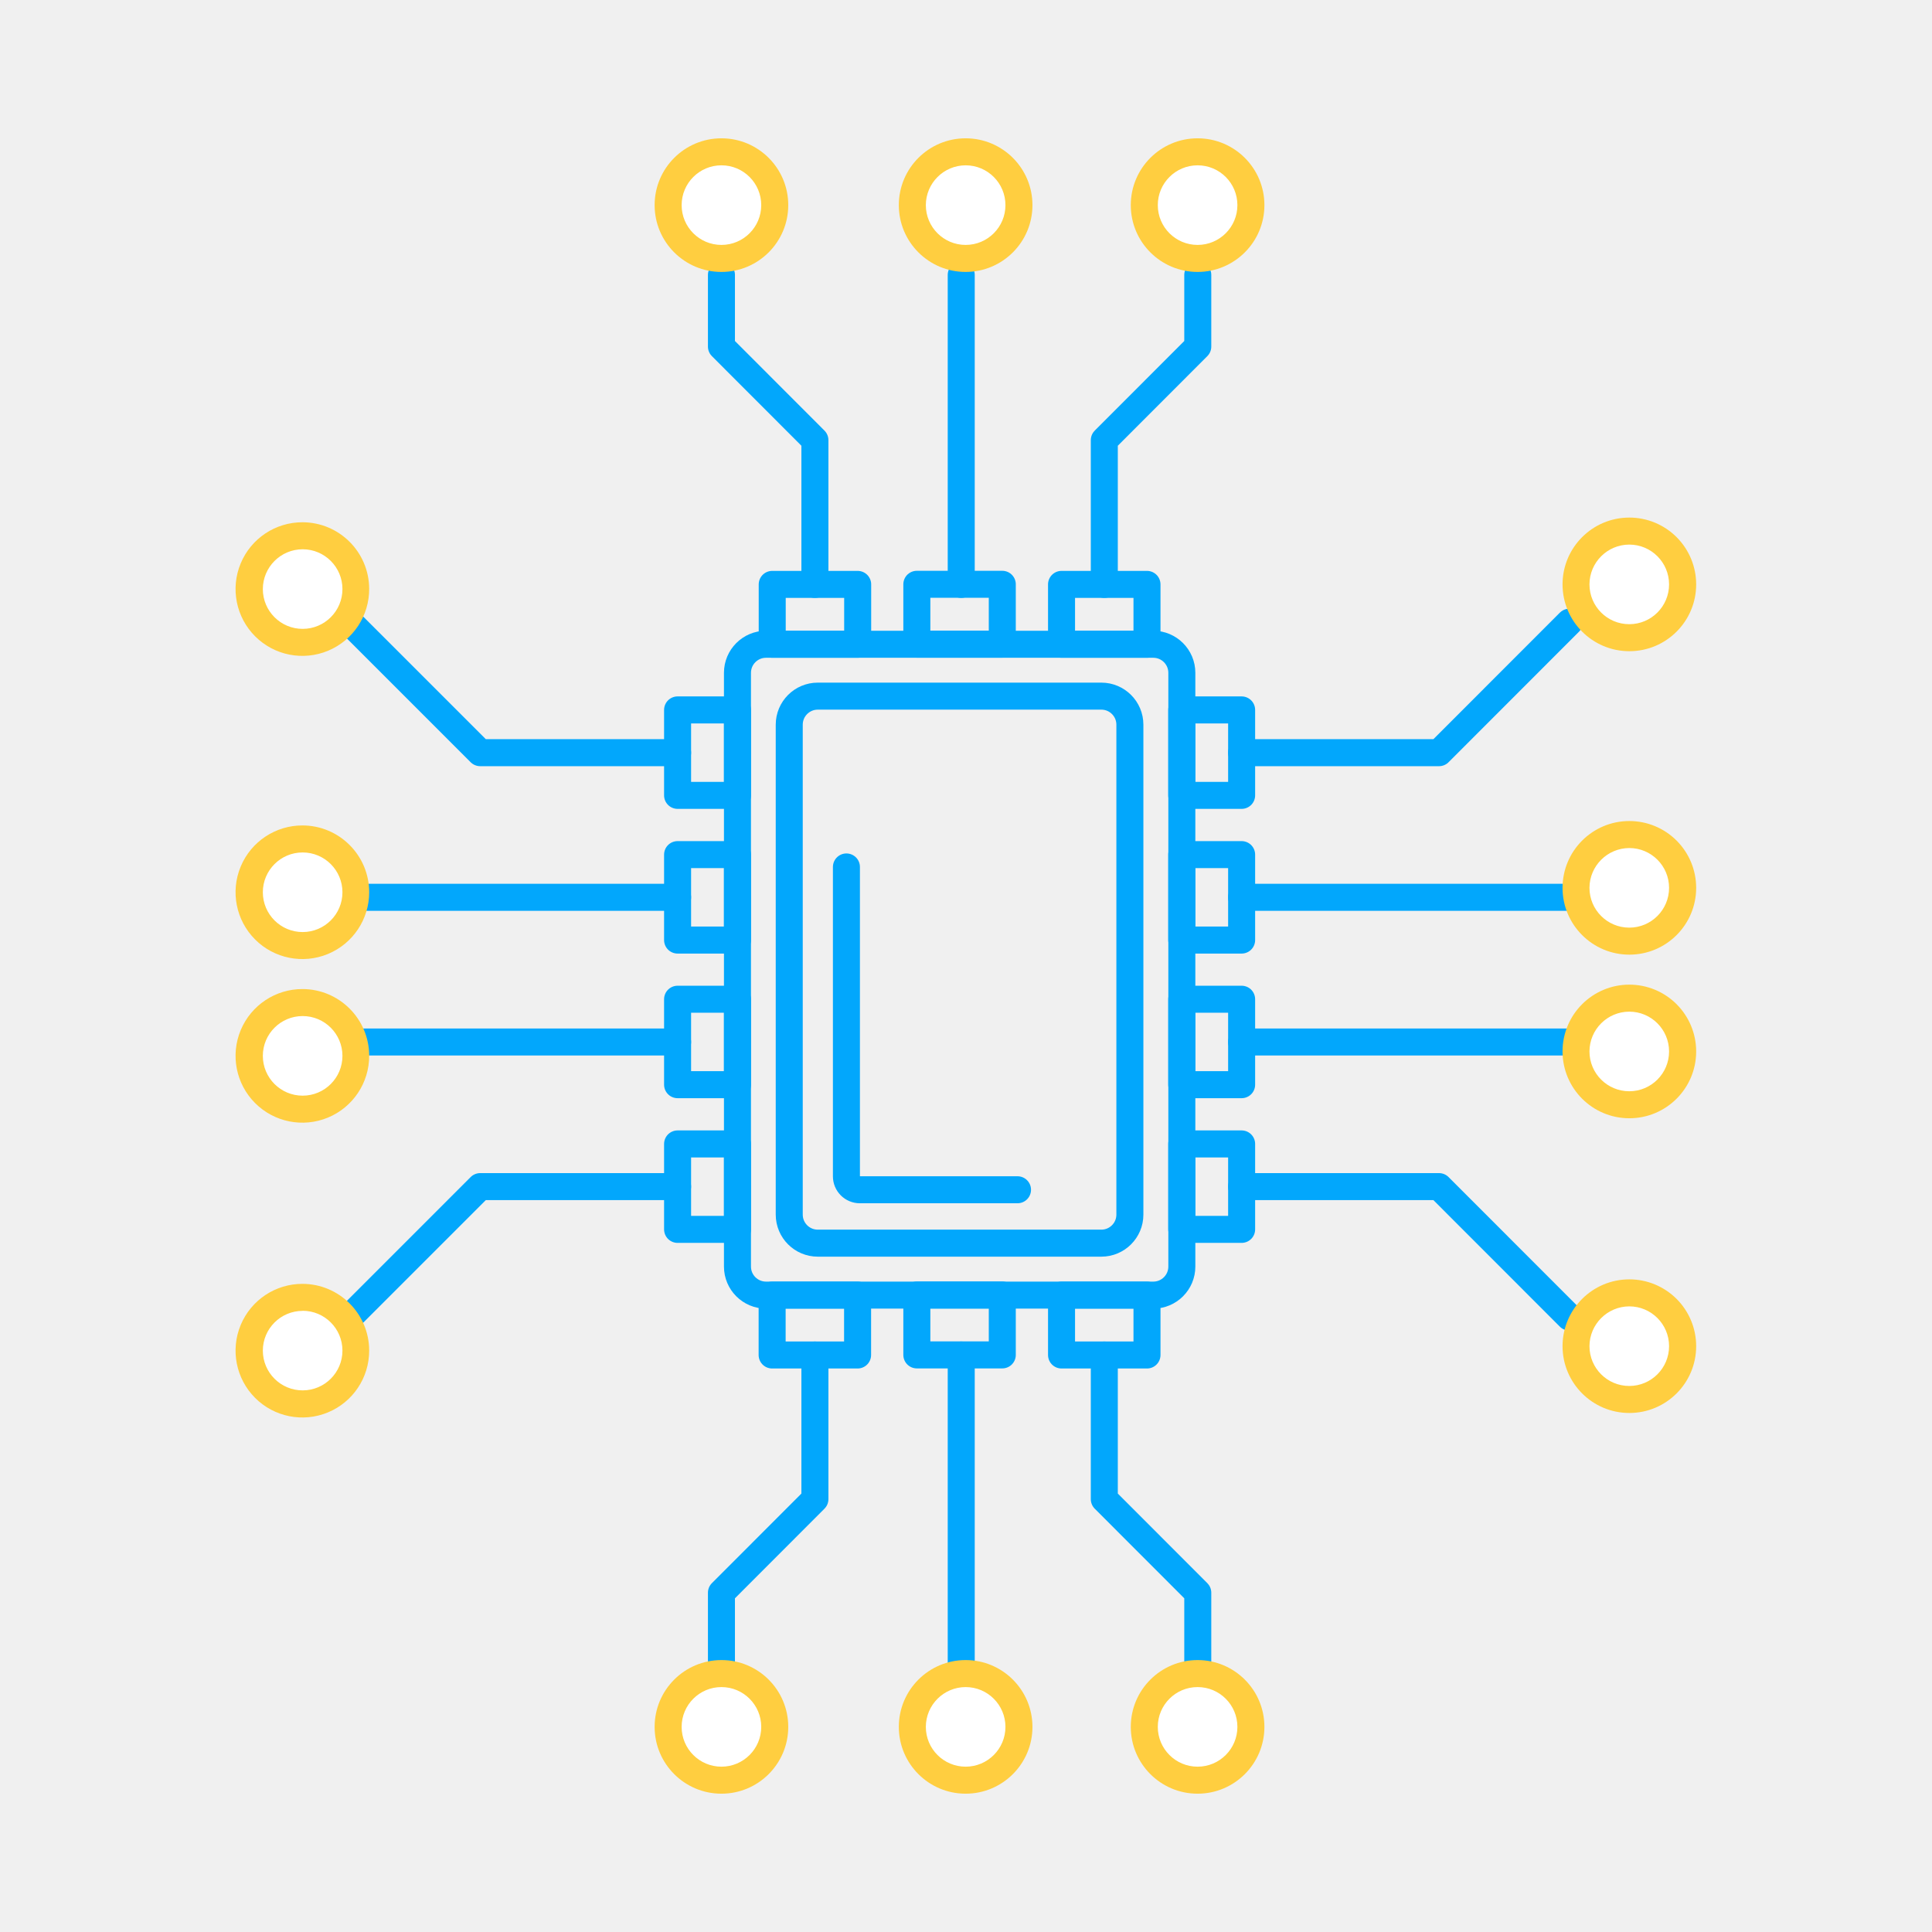
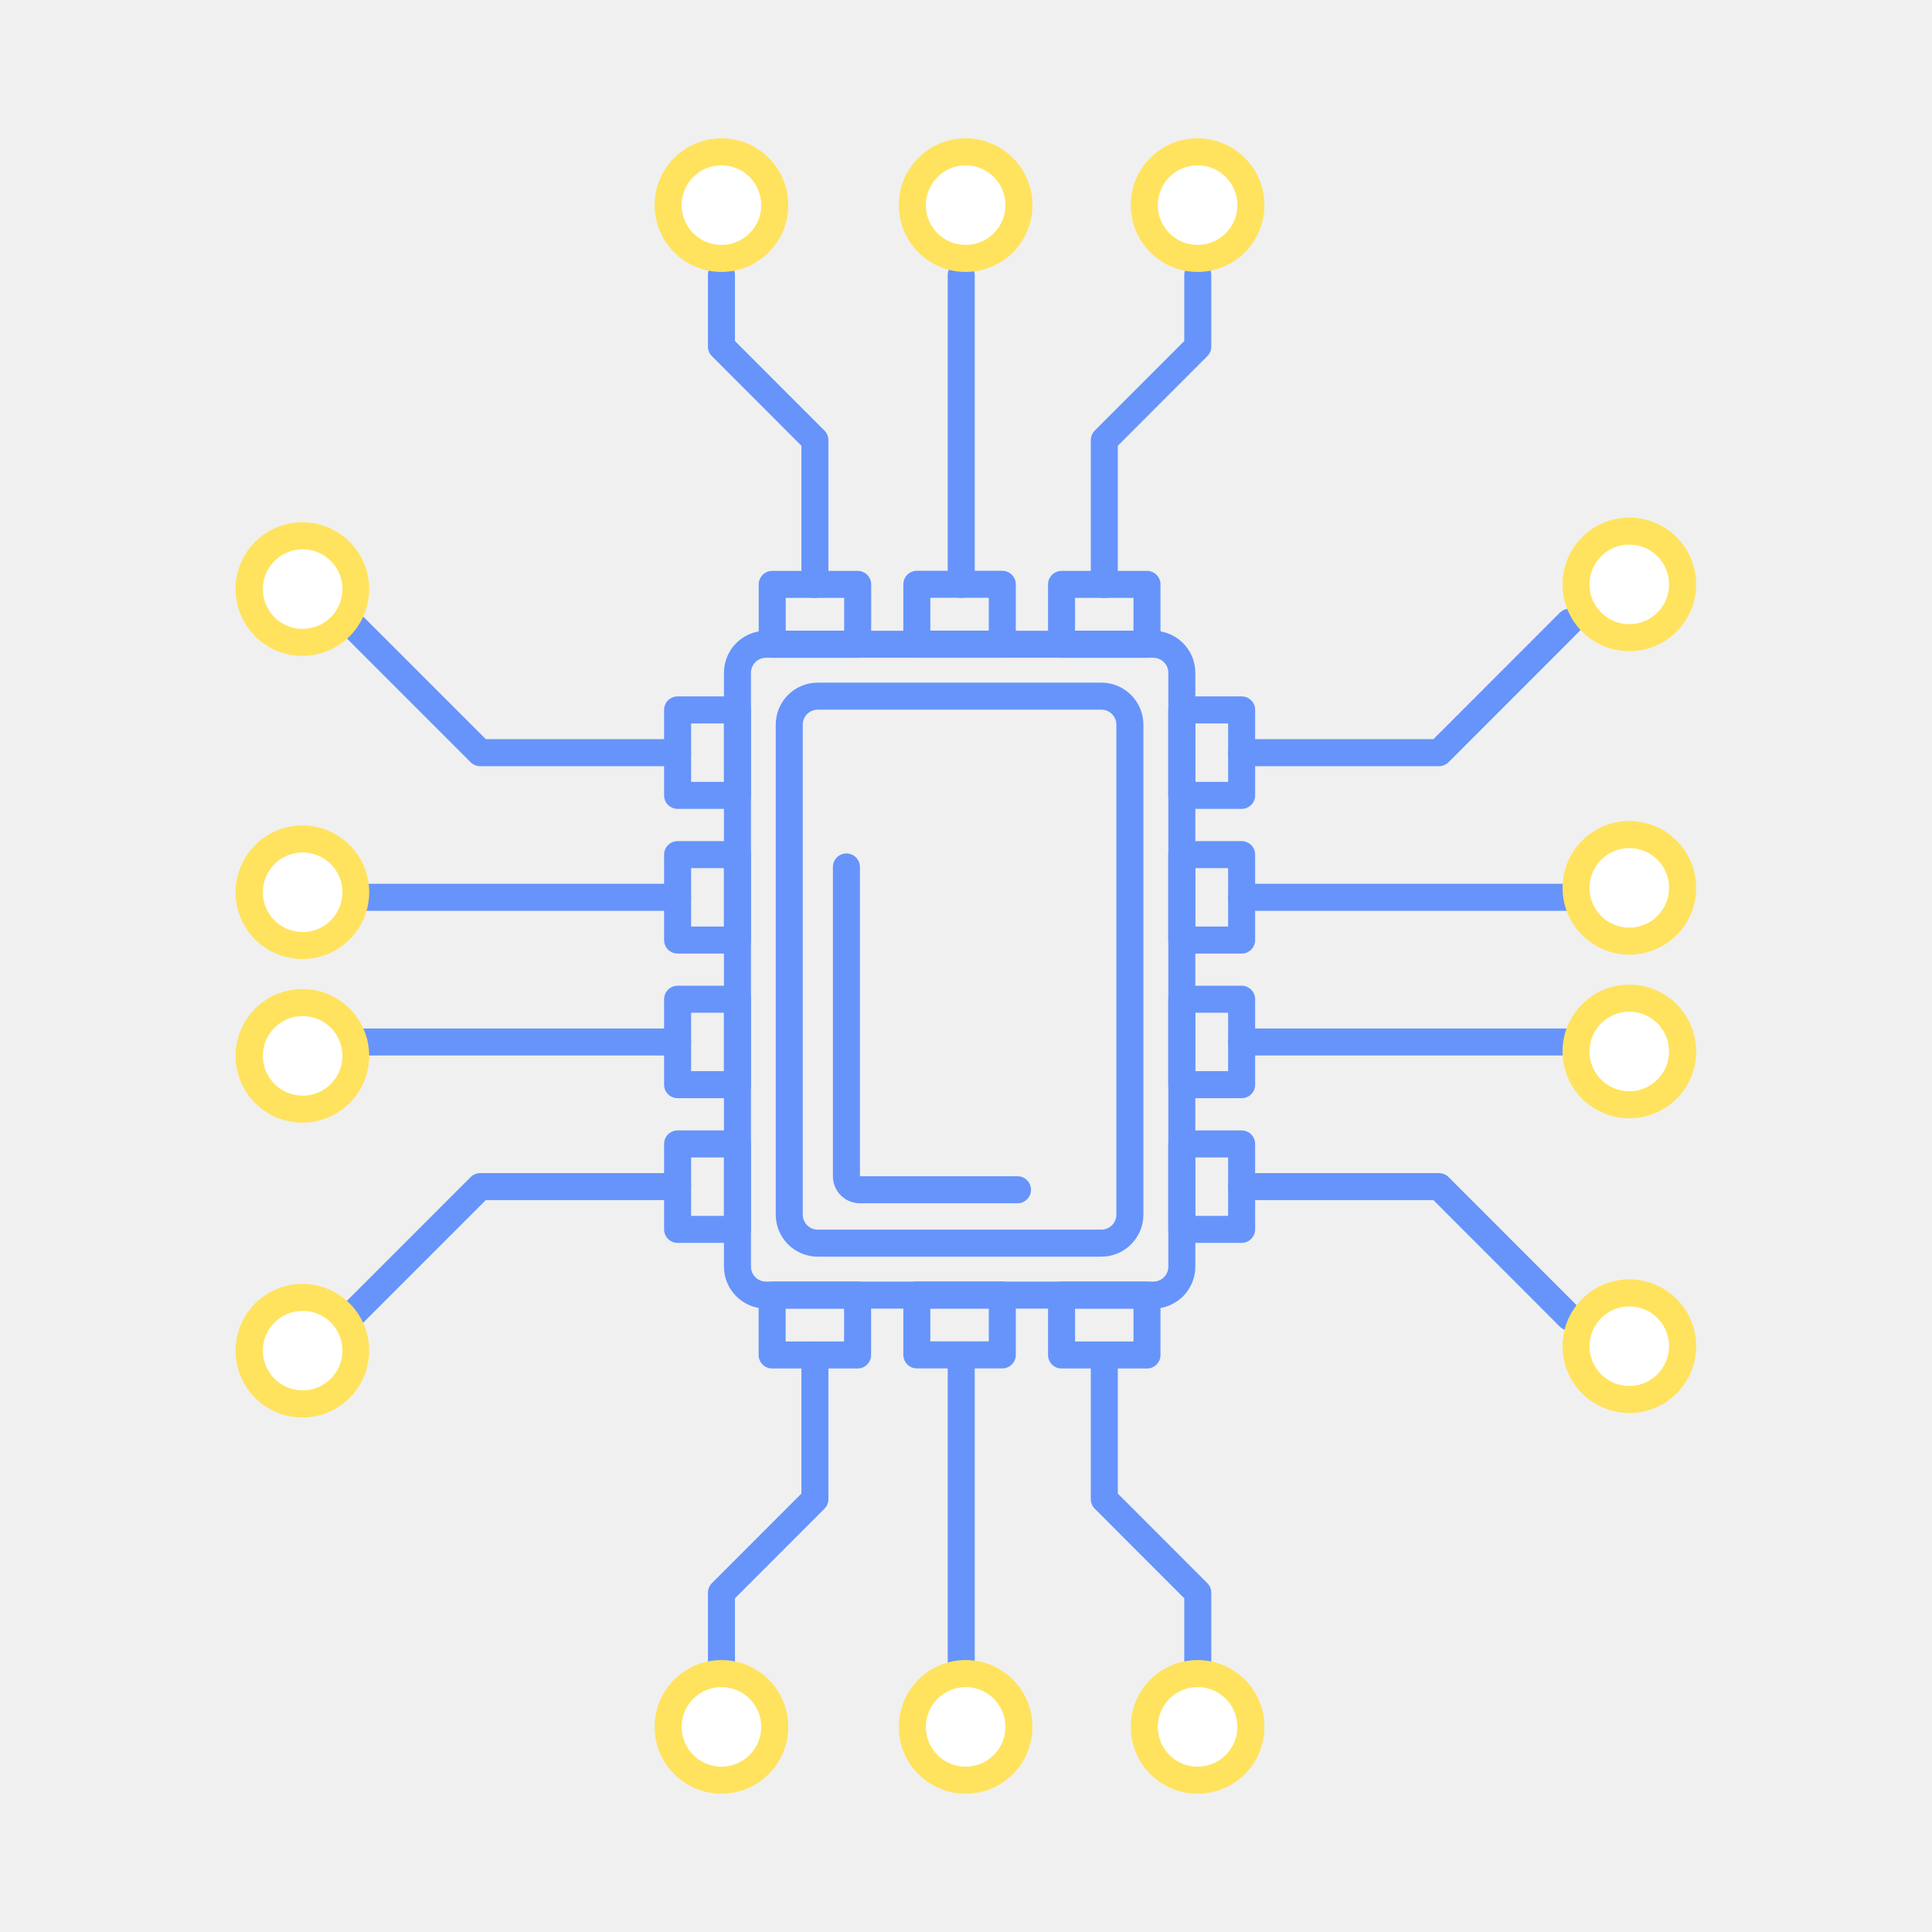
<svg xmlns="http://www.w3.org/2000/svg" viewBox="0 0 214.56 214.56">
  <defs>
-     <style>.cls-1{fill:none;stroke:#02a7fc;stroke-linecap:round;stroke-linejoin:round;stroke-width:3px;}.cls-2{fill:#fff;}.cls-3{fill:#ffce40;}</style>
+     <style>.cls-1{fill:none;stroke:#6694fb;stroke-linecap:round;stroke-linejoin:round;stroke-width:3px;}.cls-2{fill:#fff;}.cls-3{fill:#ffe35e;}</style>
  </defs>
  <g id="Vrstva_22" data-name="Vrstva 22">
    <rect class="cls-1" x="81.9" y="71.55" width="49.35" height="72.28" rx="3.17" ry="3.17" />
    <rect class="cls-1" x="87.65" y="77.31" width="37.83" height="60.75" rx="3.17" ry="3.17" />
    <rect class="cls-1" x="119.31" y="63.48" width="6.65" height="9.49" transform="translate(190.86 -54.41) rotate(90)" />
    <rect class="cls-1" x="103.24" y="63.48" width="6.65" height="9.49" transform="translate(174.79 -38.35) rotate(90)" />
    <rect class="cls-1" x="87.18" y="63.48" width="6.65" height="9.49" transform="translate(158.73 -22.28) rotate(90)" />
    <rect class="cls-1" x="119.31" y="142.41" width="6.65" height="9.49" transform="translate(269.79 24.52) rotate(90)" />
    <rect class="cls-1" x="103.24" y="142.41" width="6.65" height="9.49" transform="translate(253.72 40.58) rotate(90)" />
    <rect class="cls-1" x="87.18" y="142.41" width="6.65" height="9.49" transform="translate(237.65 56.65) rotate(90)" />
    <rect class="cls-1" x="75.25" y="78.84" width="6.65" height="9.49" />
    <rect class="cls-1" x="75.25" y="94.91" width="6.65" height="9.49" />
    <rect class="cls-1" x="75.25" y="110.97" width="6.65" height="9.49" />
    <rect class="cls-1" x="75.25" y="127.04" width="6.65" height="9.49" />
    <rect class="cls-1" x="131.24" y="78.84" width="6.65" height="9.49" />
    <rect class="cls-1" x="131.24" y="94.91" width="6.65" height="9.49" />
    <rect class="cls-1" x="131.24" y="110.97" width="6.65" height="9.49" />
    <rect class="cls-1" x="131.24" y="127.04" width="6.65" height="9.49" />
    <polyline class="cls-1" points="75.25 83.59 53.33 83.59 38.84 69.1" />
    <polyline class="cls-1" points="75.25 131.78 53.33 131.78 38.84 146.27" />
    <line class="cls-1" x1="75.25" y1="99.65" x2="38.84" y2="99.65" />
    <polyline class="cls-1" points="90.5 150.48 90.5 166.49 80.12 176.88 80.12 184.84" />
    <polyline class="cls-1" points="122.64 150.48 122.64 166.49 133.02 176.88 133.02 184.84" />
    <line class="cls-1" x1="106.75" y1="150.48" x2="106.75" y2="184.84" />
    <polyline class="cls-1" points="90.5 64.9 90.5 48.88 80.12 38.49 80.12 30.53" />
    <polyline class="cls-1" points="122.64 64.9 122.64 48.88 133.02 38.49 133.02 30.53" />
    <line class="cls-1" x1="106.75" y1="64.9" x2="106.75" y2="30.53" />
    <polyline class="cls-1" points="75.25 115.72 63.34 115.72 38.84 115.72" />
    <polyline class="cls-1" points="137.89 83.59 159.81 83.59 174.29 69.1" />
    <polyline class="cls-1" points="137.89 131.78 159.81 131.78 174.29 146.27" />
    <line class="cls-1" x1="137.89" y1="99.65" x2="174.29" y2="99.65" />
    <polyline class="cls-1" points="137.89 115.72 149.8 115.72 174.29 115.72" />
    <path class="cls-1" d="M94,96.28v34.36a1.49,1.49,0,0,0,1.49,1.49H113" />
    <path class="cls-2" d="M133,28.7a5.92,5.92,0,1,1,5.92-5.92A5.93,5.93,0,0,1,133,28.7Z" />
    <path class="cls-3" d="M133,18.36a4.42,4.42,0,1,1-4.42,4.42A4.42,4.42,0,0,1,133,18.36m0-3a7.42,7.42,0,1,0,7.42,7.42A7.42,7.42,0,0,0,133,15.36Z" />
    <path class="cls-2" d="M107.24,28.7a5.92,5.92,0,1,1,5.92-5.92A5.93,5.93,0,0,1,107.24,28.7Z" />
    <path class="cls-3" d="M107.24,18.36a4.42,4.42,0,1,1-4.42,4.42,4.43,4.43,0,0,1,4.42-4.42m0-3a7.42,7.42,0,1,0,7.42,7.42,7.42,7.42,0,0,0-7.42-7.42Z" />
    <path class="cls-2" d="M80.12,28.7A5.92,5.92,0,1,1,86,22.78,5.93,5.93,0,0,1,80.12,28.7Z" />
    <path class="cls-3" d="M80.12,18.36a4.42,4.42,0,1,1-4.42,4.42,4.42,4.42,0,0,1,4.42-4.42m0-3a7.42,7.42,0,1,0,7.42,7.42,7.42,7.42,0,0,0-7.42-7.42Z" />
    <path class="cls-2" d="M133,197.7a5.92,5.92,0,1,1,5.92-5.92A5.93,5.93,0,0,1,133,197.7Z" />
    <path class="cls-3" d="M133,187.36a4.42,4.42,0,1,1-4.42,4.42,4.42,4.42,0,0,1,4.42-4.42m0-3a7.42,7.42,0,1,0,7.42,7.42,7.42,7.42,0,0,0-7.42-7.42Z" />
    <path class="cls-2" d="M107.24,197.7a5.92,5.92,0,1,1,5.92-5.92A5.93,5.93,0,0,1,107.24,197.7Z" />
    <path class="cls-3" d="M107.24,187.36a4.42,4.42,0,1,1-4.42,4.42,4.43,4.43,0,0,1,4.42-4.42m0-3a7.42,7.42,0,1,0,7.42,7.42,7.42,7.42,0,0,0-7.42-7.42Z" />
    <path class="cls-2" d="M80.12,197.7A5.92,5.92,0,1,1,86,191.78,5.93,5.93,0,0,1,80.12,197.7Z" />
    <path class="cls-3" d="M80.12,187.36a4.42,4.42,0,1,1-4.42,4.42,4.42,4.42,0,0,1,4.42-4.42m0-3a7.42,7.42,0,1,0,7.42,7.42,7.42,7.42,0,0,0-7.42-7.42Z" />
    <path class="cls-2" d="M180.94,70.82a5.92,5.92,0,1,1,5.93-5.92A5.93,5.93,0,0,1,180.94,70.82Z" />
    <path class="cls-3" d="M180.94,60.48a4.42,4.42,0,1,1-4.42,4.42,4.43,4.43,0,0,1,4.42-4.42m0-3a7.42,7.42,0,1,0,7.43,7.42,7.42,7.42,0,0,0-7.43-7.42Z" />
    <path class="cls-2" d="M180.94,104.52a5.92,5.92,0,1,1,5.93-5.92A5.93,5.93,0,0,1,180.94,104.52Z" />
    <path class="cls-3" d="M180.94,94.18a4.42,4.42,0,1,1-4.42,4.42,4.44,4.44,0,0,1,4.42-4.42m0-3a7.42,7.42,0,1,0,7.43,7.42,7.42,7.42,0,0,0-7.43-7.42Z" />
    <path class="cls-2" d="M180.94,122.69a5.92,5.92,0,1,1,5.93-5.92A5.93,5.93,0,0,1,180.94,122.69Z" />
    <path class="cls-3" d="M180.94,112.35a4.42,4.42,0,1,1-4.42,4.42,4.43,4.43,0,0,1,4.42-4.42m0-3a7.42,7.42,0,1,0,7.43,7.42,7.42,7.42,0,0,0-7.43-7.42Z" />
    <path class="cls-2" d="M180.94,155.42a5.92,5.92,0,1,1,5.93-5.92A5.93,5.93,0,0,1,180.94,155.42Z" />
    <path class="cls-3" d="M180.94,145.08a4.42,4.42,0,1,1-4.42,4.42,4.44,4.44,0,0,1,4.42-4.42m0-3a7.42,7.42,0,1,0,7.43,7.42,7.42,7.42,0,0,0-7.43-7.42Z" />
    <path class="cls-2" d="M33.61,71.3a5.92,5.92,0,1,1,5.92-5.92A5.93,5.93,0,0,1,33.61,71.3Z" />
    <path class="cls-3" d="M33.61,61a4.42,4.42,0,1,1-4.42,4.42A4.43,4.43,0,0,1,33.61,61m0-3A7.42,7.42,0,1,0,41,65.38,7.42,7.42,0,0,0,33.61,58Z" />
    <path class="cls-2" d="M33.61,105a5.92,5.92,0,1,1,5.92-5.92A5.93,5.93,0,0,1,33.61,105Z" />
    <path class="cls-3" d="M33.61,94.67a4.42,4.42,0,1,1-4.42,4.42,4.42,4.42,0,0,1,4.42-4.42m0-3A7.42,7.42,0,1,0,41,99.09a7.42,7.42,0,0,0-7.42-7.42Z" />
    <path class="cls-2" d="M33.61,123.18a5.92,5.92,0,1,1,5.92-5.92A5.93,5.93,0,0,1,33.61,123.18Z" />
    <path class="cls-3" d="M33.61,112.84a4.42,4.42,0,1,1-4.42,4.42,4.42,4.42,0,0,1,4.42-4.42m0-3A7.42,7.42,0,1,0,41,117.26a7.42,7.42,0,0,0-7.42-7.42Z" />
    <path class="cls-2" d="M33.61,155.91A5.92,5.92,0,1,1,39.53,150,5.93,5.93,0,0,1,33.61,155.91Z" />
    <path class="cls-3" d="M33.61,145.57A4.42,4.42,0,1,1,29.19,150a4.42,4.42,0,0,1,4.42-4.42m0-3A7.42,7.42,0,1,0,41,150a7.42,7.42,0,0,0-7.42-7.42Z" />
  </g>
</svg>
